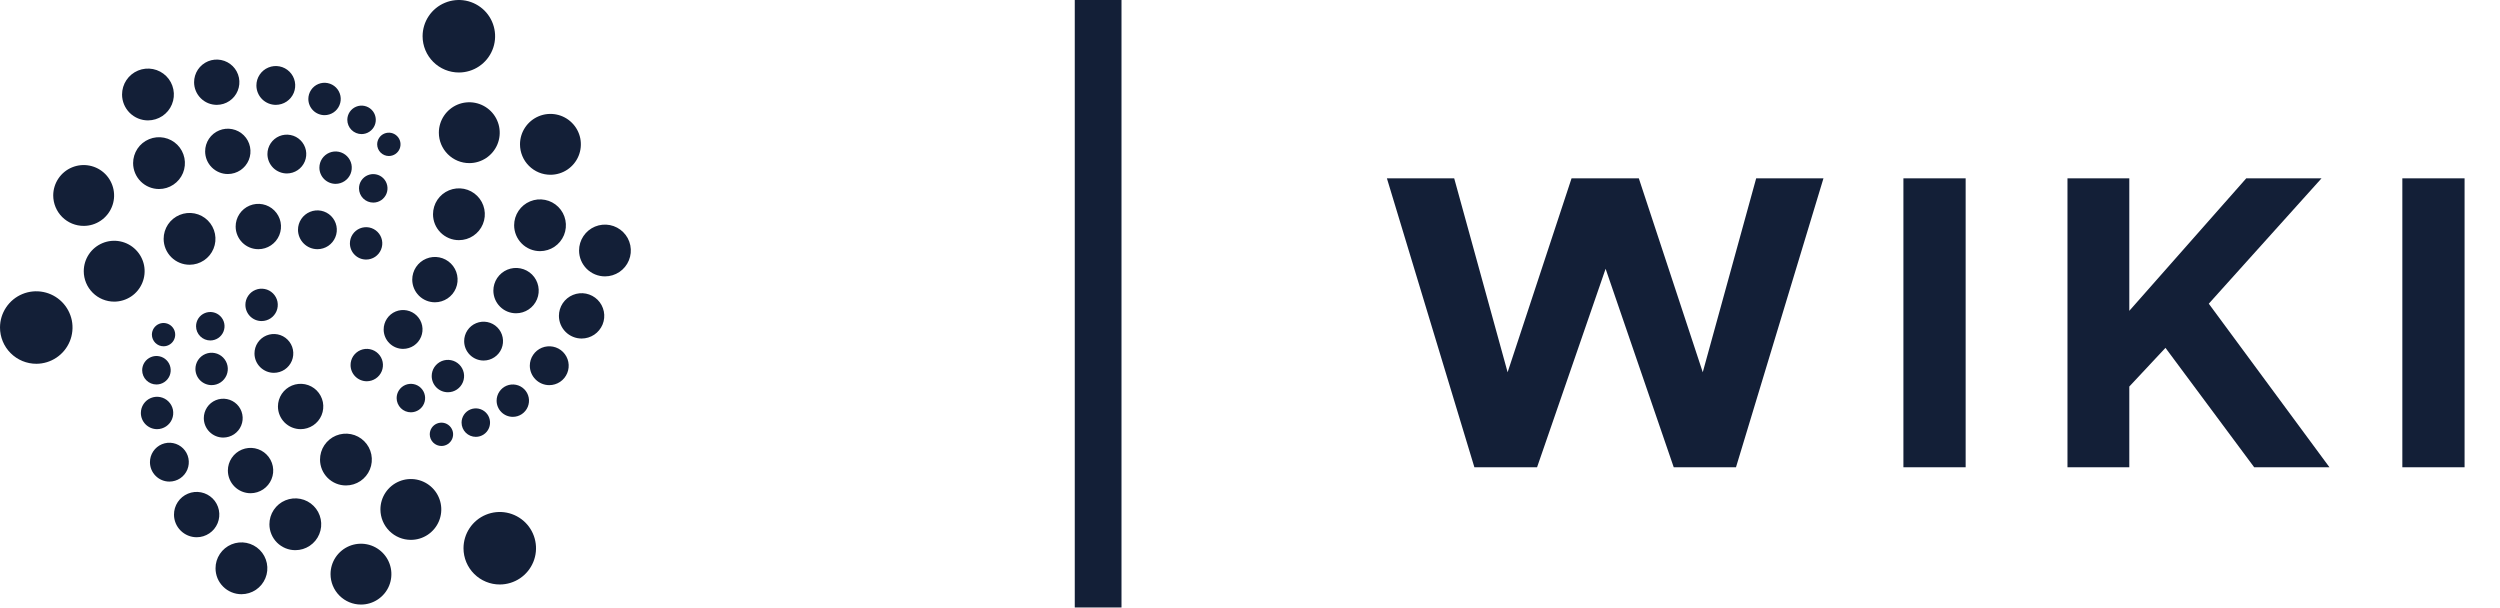
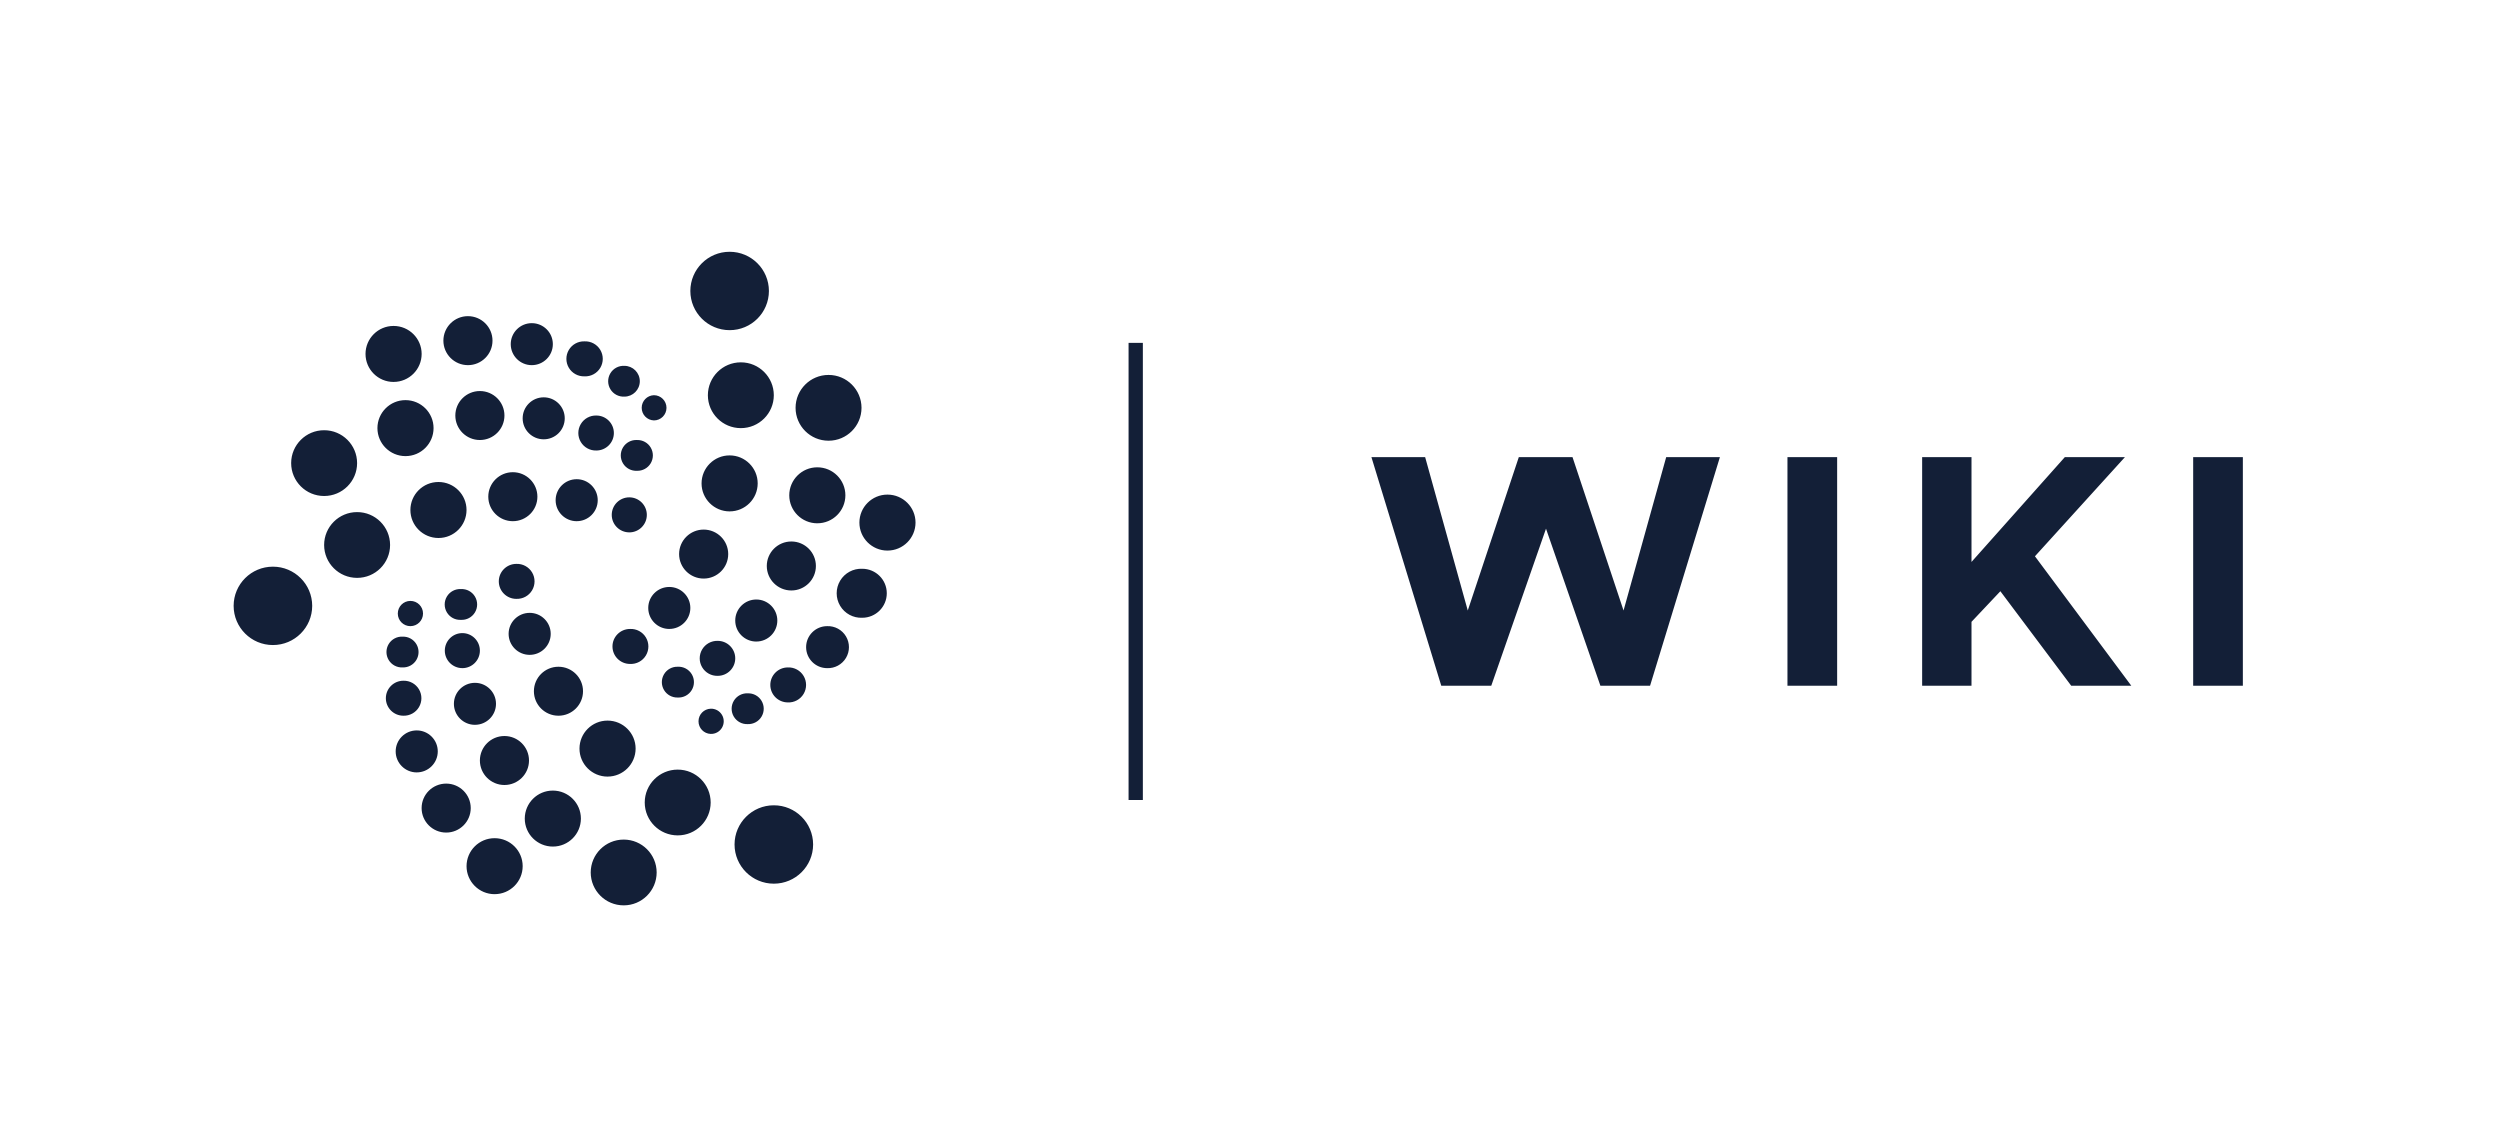
- <svg xmlns="http://www.w3.org/2000/svg" width="107" height="26" viewBox="0 0 107 26" fill="none">
-   <rect x="46" width="2" height="26" fill="#131F37" />
-   <path d="M19.644 3.103C19.951 3.102 20.251 3.01 20.505 2.839C20.76 2.668 20.958 2.425 21.074 2.141C21.191 1.858 21.221 1.546 21.16 1.245C21.1 0.945 20.952 0.669 20.735 0.452C20.517 0.236 20.241 0.089 19.94 0.029C19.639 -0.03 19.327 0.001 19.044 0.119C18.761 0.236 18.518 0.435 18.348 0.69C18.178 0.945 18.087 1.245 18.087 1.551C18.087 1.756 18.128 1.958 18.206 2.146C18.285 2.335 18.399 2.506 18.544 2.65C18.689 2.794 18.86 2.908 19.049 2.986C19.238 3.064 19.44 3.103 19.644 3.103Z" fill="#131F37" />
-   <path d="M21.394 25.016C21.701 25.015 22.001 24.923 22.256 24.752C22.51 24.581 22.708 24.338 22.825 24.055C22.942 23.771 22.972 23.459 22.911 23.159C22.851 22.858 22.703 22.582 22.485 22.365C22.268 22.149 21.991 22.002 21.69 21.942C21.389 21.883 21.077 21.914 20.794 22.032C20.51 22.15 20.268 22.349 20.098 22.605C19.928 22.86 19.838 23.16 19.838 23.466C19.838 23.67 19.879 23.872 19.957 24.061C20.036 24.249 20.15 24.42 20.295 24.564C20.439 24.707 20.611 24.822 20.8 24.899C20.988 24.977 21.19 25.017 21.394 25.016Z" fill="#131F37" />
-   <path d="M20.088 6.981C20.346 6.981 20.597 6.904 20.811 6.761C21.025 6.617 21.192 6.414 21.29 6.176C21.388 5.938 21.413 5.676 21.363 5.423C21.312 5.171 21.188 4.939 21.006 4.757C20.823 4.576 20.591 4.452 20.339 4.402C20.086 4.352 19.824 4.378 19.586 4.476C19.349 4.575 19.145 4.742 19.002 4.956C18.859 5.17 18.783 5.422 18.783 5.679C18.783 6.025 18.921 6.356 19.166 6.6C19.411 6.845 19.742 6.982 20.088 6.981Z" fill="#131F37" />
-   <path d="M23.562 7.48C23.82 7.479 24.071 7.402 24.285 7.259C24.498 7.115 24.665 6.912 24.763 6.674C24.861 6.436 24.886 6.174 24.836 5.921C24.785 5.669 24.661 5.437 24.478 5.256C24.296 5.074 24.064 4.95 23.811 4.9C23.559 4.85 23.297 4.876 23.059 4.975C22.821 5.074 22.618 5.241 22.475 5.455C22.332 5.669 22.256 5.92 22.256 6.178C22.256 6.349 22.29 6.519 22.356 6.677C22.421 6.835 22.518 6.979 22.639 7.099C22.76 7.22 22.904 7.316 23.063 7.382C23.221 7.447 23.391 7.48 23.562 7.48Z" fill="#131F37" />
-   <path d="M19.644 10.278C19.864 10.278 20.078 10.213 20.26 10.09C20.442 9.968 20.584 9.795 20.667 9.592C20.751 9.39 20.772 9.167 20.729 8.952C20.686 8.737 20.58 8.54 20.425 8.385C20.27 8.23 20.072 8.125 19.857 8.082C19.642 8.04 19.419 8.062 19.217 8.146C19.014 8.23 18.841 8.372 18.719 8.554C18.598 8.736 18.533 8.951 18.533 9.17C18.533 9.316 18.561 9.46 18.617 9.595C18.673 9.729 18.755 9.852 18.858 9.955C18.962 10.058 19.084 10.139 19.219 10.195C19.354 10.251 19.498 10.279 19.644 10.278Z" fill="#131F37" />
-   <path d="M23.116 10.749C23.335 10.748 23.549 10.683 23.731 10.561C23.913 10.439 24.054 10.265 24.138 10.063C24.221 9.861 24.242 9.638 24.199 9.423C24.156 9.209 24.051 9.012 23.896 8.857C23.741 8.703 23.543 8.597 23.328 8.555C23.113 8.512 22.891 8.534 22.689 8.618C22.486 8.702 22.313 8.844 22.192 9.026C22.07 9.208 22.005 9.422 22.005 9.641C22.005 9.786 22.034 9.931 22.09 10.065C22.146 10.2 22.228 10.322 22.331 10.425C22.434 10.528 22.557 10.61 22.691 10.665C22.826 10.721 22.971 10.749 23.116 10.749Z" fill="#131F37" />
-   <path d="M25.895 11.829C26.114 11.829 26.328 11.763 26.51 11.641C26.692 11.519 26.833 11.346 26.916 11.143C27 10.941 27.021 10.718 26.978 10.503C26.935 10.288 26.829 10.091 26.674 9.937C26.519 9.782 26.321 9.677 26.107 9.634C25.892 9.592 25.669 9.614 25.466 9.698C25.264 9.782 25.091 9.925 24.97 10.107C24.848 10.289 24.784 10.503 24.784 10.722C24.784 10.868 24.813 11.012 24.869 11.146C24.925 11.281 25.007 11.403 25.11 11.506C25.213 11.608 25.335 11.69 25.47 11.745C25.605 11.801 25.749 11.829 25.895 11.829Z" fill="#131F37" />
-   <path d="M22.088 13.408C22.28 13.408 22.468 13.351 22.627 13.244C22.787 13.137 22.911 12.985 22.984 12.808C23.057 12.631 23.076 12.436 23.038 12.248C23 12.059 22.908 11.887 22.772 11.751C22.636 11.616 22.463 11.524 22.275 11.487C22.087 11.449 21.891 11.469 21.714 11.542C21.537 11.616 21.386 11.741 21.279 11.9C21.173 12.06 21.116 12.247 21.116 12.439C21.117 12.697 21.219 12.943 21.402 13.125C21.584 13.307 21.831 13.409 22.088 13.408Z" fill="#131F37" />
-   <path d="M18.616 12.938C18.807 12.938 18.995 12.88 19.154 12.774C19.314 12.667 19.438 12.515 19.512 12.338C19.585 12.161 19.604 11.966 19.566 11.777C19.529 11.589 19.436 11.417 19.3 11.281C19.164 11.146 18.991 11.053 18.803 11.016C18.615 10.979 18.42 10.998 18.242 11.072C18.065 11.145 17.914 11.27 17.807 11.429C17.701 11.589 17.644 11.777 17.644 11.969C17.645 12.226 17.747 12.472 17.929 12.654C18.111 12.836 18.358 12.938 18.616 12.938Z" fill="#131F37" />
-   <path d="M24.894 14.489C25.086 14.489 25.274 14.431 25.433 14.325C25.592 14.218 25.716 14.066 25.79 13.889C25.863 13.712 25.882 13.517 25.844 13.329C25.806 13.141 25.714 12.968 25.578 12.832C25.442 12.697 25.269 12.605 25.081 12.567C24.893 12.53 24.698 12.55 24.521 12.623C24.343 12.696 24.192 12.821 24.085 12.98C23.979 13.14 23.922 13.327 23.922 13.519C23.922 13.646 23.948 13.773 23.996 13.89C24.045 14.008 24.117 14.115 24.207 14.205C24.297 14.295 24.405 14.367 24.523 14.415C24.64 14.464 24.767 14.489 24.894 14.489Z" fill="#131F37" />
-   <path d="M20.699 15.431C20.864 15.431 21.024 15.382 21.161 15.29C21.298 15.199 21.404 15.069 21.467 14.917C21.529 14.765 21.546 14.598 21.513 14.437C21.481 14.275 21.402 14.127 21.285 14.011C21.169 13.895 21.021 13.816 20.859 13.784C20.698 13.752 20.531 13.769 20.379 13.832C20.227 13.895 20.097 14.001 20.006 14.138C19.915 14.275 19.866 14.435 19.866 14.6C19.866 14.82 19.954 15.032 20.111 15.188C20.267 15.344 20.479 15.431 20.699 15.431Z" fill="#131F37" />
-   <path d="M23.509 16.484C23.674 16.484 23.834 16.435 23.971 16.344C24.108 16.252 24.214 16.122 24.277 15.97C24.34 15.818 24.356 15.651 24.324 15.49C24.292 15.329 24.212 15.181 24.096 15.064C23.98 14.948 23.831 14.869 23.67 14.837C23.509 14.805 23.341 14.822 23.19 14.884C23.038 14.947 22.908 15.054 22.816 15.191C22.725 15.328 22.676 15.488 22.676 15.653C22.677 15.873 22.765 16.085 22.921 16.24C23.077 16.396 23.288 16.484 23.509 16.484Z" fill="#131F37" />
-   <path d="M17.254 14.932C17.419 14.931 17.579 14.882 17.716 14.791C17.852 14.699 17.959 14.569 18.021 14.417C18.084 14.265 18.1 14.098 18.068 13.937C18.036 13.776 17.956 13.628 17.84 13.512C17.724 13.396 17.575 13.317 17.414 13.285C17.253 13.253 17.086 13.269 16.934 13.332C16.782 13.395 16.652 13.502 16.561 13.639C16.47 13.775 16.421 13.936 16.421 14.1C16.421 14.21 16.442 14.318 16.484 14.419C16.526 14.52 16.587 14.612 16.665 14.689C16.742 14.766 16.834 14.827 16.935 14.869C17.037 14.911 17.145 14.932 17.254 14.932Z" fill="#131F37" />
-   <path d="M19.172 16.788C19.309 16.788 19.443 16.747 19.556 16.671C19.67 16.594 19.759 16.486 19.811 16.359C19.863 16.233 19.877 16.093 19.85 15.959C19.823 15.825 19.756 15.701 19.66 15.605C19.562 15.508 19.439 15.442 19.305 15.416C19.17 15.389 19.031 15.403 18.904 15.455C18.778 15.508 18.67 15.597 18.593 15.711C18.517 15.825 18.477 15.958 18.477 16.095C18.477 16.186 18.495 16.277 18.53 16.361C18.565 16.445 18.616 16.521 18.681 16.586C18.745 16.65 18.822 16.701 18.906 16.736C18.99 16.771 19.081 16.788 19.172 16.788Z" fill="#131F37" />
-   <path d="M20.366 18.697C20.486 18.697 20.604 18.661 20.704 18.594C20.804 18.527 20.882 18.432 20.928 18.32C20.974 18.209 20.986 18.087 20.962 17.968C20.939 17.85 20.881 17.742 20.795 17.657C20.71 17.572 20.601 17.514 20.483 17.49C20.365 17.467 20.242 17.479 20.131 17.525C20.02 17.571 19.925 17.649 19.858 17.749C19.791 17.85 19.755 17.967 19.755 18.088C19.755 18.168 19.771 18.247 19.802 18.321C19.832 18.395 19.877 18.462 19.934 18.519C19.991 18.576 20.058 18.62 20.132 18.651C20.206 18.681 20.285 18.697 20.366 18.697Z" fill="#131F37" />
-   <path d="M18.894 19.088C18.992 19.088 19.089 19.059 19.171 19.004C19.253 18.949 19.317 18.871 19.355 18.78C19.393 18.689 19.403 18.588 19.384 18.492C19.364 18.395 19.317 18.306 19.247 18.236C19.177 18.166 19.088 18.118 18.991 18.099C18.894 18.08 18.794 18.09 18.702 18.128C18.611 18.165 18.533 18.229 18.478 18.311C18.423 18.394 18.394 18.49 18.394 18.589C18.394 18.721 18.447 18.848 18.541 18.942C18.634 19.035 18.761 19.088 18.894 19.088Z" fill="#131F37" />
-   <path d="M17.587 17.647C17.708 17.646 17.826 17.61 17.926 17.543C18.026 17.476 18.103 17.381 18.149 17.27C18.195 17.158 18.207 17.036 18.183 16.918C18.16 16.8 18.101 16.691 18.016 16.606C17.931 16.521 17.822 16.463 17.704 16.44C17.586 16.417 17.463 16.429 17.352 16.475C17.241 16.521 17.146 16.599 17.079 16.699C17.012 16.799 16.976 16.917 16.976 17.038C16.976 17.118 16.992 17.197 17.023 17.271C17.054 17.345 17.099 17.412 17.155 17.469C17.212 17.526 17.28 17.57 17.354 17.601C17.428 17.631 17.507 17.647 17.587 17.647Z" fill="#131F37" />
-   <path d="M15.699 16.318C15.836 16.317 15.97 16.276 16.083 16.2C16.197 16.124 16.286 16.015 16.338 15.889C16.39 15.762 16.404 15.623 16.377 15.489C16.35 15.354 16.284 15.231 16.186 15.134C16.089 15.037 15.966 14.972 15.832 14.945C15.697 14.918 15.558 14.932 15.431 14.985C15.305 15.037 15.197 15.126 15.12 15.24C15.044 15.354 15.004 15.488 15.004 15.625C15.004 15.716 15.022 15.806 15.057 15.89C15.092 15.974 15.143 16.051 15.208 16.115C15.272 16.179 15.349 16.23 15.433 16.265C15.517 16.3 15.608 16.318 15.699 16.318Z" fill="#131F37" />
-   <path d="M15.671 11.109C15.808 11.109 15.942 11.068 16.056 10.992C16.169 10.915 16.258 10.807 16.31 10.68C16.362 10.553 16.376 10.414 16.349 10.28C16.322 10.146 16.256 10.022 16.159 9.926C16.062 9.829 15.938 9.763 15.804 9.736C15.669 9.71 15.53 9.724 15.403 9.776C15.277 9.829 15.169 9.918 15.093 10.031C15.017 10.145 14.976 10.279 14.976 10.416C14.976 10.507 14.994 10.598 15.029 10.682C15.064 10.766 15.115 10.842 15.18 10.906C15.244 10.971 15.321 11.022 15.405 11.057C15.489 11.091 15.58 11.109 15.671 11.109Z" fill="#131F37" />
-   <path d="M15.976 8.671C16.097 8.671 16.215 8.635 16.315 8.568C16.415 8.501 16.493 8.405 16.539 8.294C16.585 8.182 16.597 8.06 16.573 7.941C16.55 7.823 16.491 7.714 16.406 7.629C16.32 7.544 16.212 7.486 16.093 7.463C15.975 7.439 15.852 7.452 15.741 7.498C15.629 7.544 15.534 7.623 15.467 7.723C15.4 7.823 15.365 7.941 15.365 8.062C15.365 8.224 15.43 8.379 15.544 8.493C15.659 8.607 15.814 8.671 15.976 8.671Z" fill="#131F37" />
-   <path d="M16.643 6.677C16.742 6.677 16.838 6.648 16.921 6.593C17.003 6.538 17.067 6.46 17.105 6.369C17.142 6.278 17.152 6.177 17.133 6.08C17.114 5.983 17.066 5.894 16.996 5.825C16.926 5.755 16.837 5.707 16.741 5.688C16.644 5.669 16.543 5.679 16.452 5.716C16.36 5.754 16.282 5.818 16.228 5.9C16.173 5.982 16.143 6.079 16.143 6.178C16.144 6.31 16.197 6.437 16.29 6.53C16.384 6.624 16.511 6.677 16.643 6.677Z" fill="#131F37" />
-   <path d="M15.476 5.739C15.596 5.738 15.714 5.703 15.814 5.635C15.914 5.568 15.992 5.473 16.038 5.362C16.084 5.251 16.096 5.128 16.072 5.01C16.049 4.892 15.991 4.783 15.905 4.698C15.82 4.613 15.711 4.555 15.593 4.532C15.475 4.508 15.353 4.52 15.241 4.567C15.13 4.613 15.035 4.691 14.968 4.791C14.901 4.891 14.865 5.009 14.865 5.129C14.865 5.209 14.881 5.289 14.912 5.363C14.942 5.437 14.987 5.504 15.044 5.56C15.101 5.617 15.168 5.662 15.242 5.692C15.316 5.723 15.396 5.739 15.476 5.739Z" fill="#131F37" />
-   <path d="M21.95 17.841C22.087 17.841 22.221 17.8 22.334 17.724C22.448 17.647 22.537 17.539 22.589 17.412C22.641 17.286 22.655 17.146 22.628 17.012C22.601 16.878 22.535 16.754 22.438 16.658C22.34 16.561 22.217 16.495 22.083 16.469C21.948 16.442 21.809 16.456 21.682 16.508C21.556 16.561 21.448 16.65 21.372 16.764C21.296 16.877 21.255 17.011 21.255 17.148C21.255 17.239 21.273 17.33 21.308 17.414C21.343 17.498 21.394 17.574 21.459 17.639C21.523 17.703 21.6 17.754 21.684 17.789C21.768 17.823 21.859 17.841 21.95 17.841Z" fill="#131F37" />
-   <path d="M13.893 4.929C14.03 4.928 14.164 4.887 14.277 4.811C14.391 4.734 14.479 4.626 14.531 4.499C14.584 4.372 14.597 4.233 14.57 4.099C14.543 3.965 14.476 3.841 14.38 3.745C14.282 3.648 14.159 3.583 14.024 3.556C13.89 3.529 13.751 3.543 13.624 3.596C13.498 3.648 13.39 3.737 13.314 3.851C13.238 3.965 13.197 4.099 13.197 4.236C13.197 4.327 13.215 4.417 13.25 4.501C13.285 4.586 13.337 4.662 13.401 4.726C13.466 4.791 13.543 4.842 13.627 4.876C13.711 4.911 13.802 4.929 13.893 4.929Z" fill="#131F37" />
-   <path d="M14.365 7.869C14.502 7.868 14.636 7.827 14.749 7.751C14.863 7.675 14.952 7.566 15.004 7.44C15.056 7.313 15.069 7.174 15.043 7.039C15.016 6.905 14.949 6.782 14.852 6.685C14.755 6.588 14.632 6.523 14.498 6.496C14.363 6.469 14.224 6.483 14.097 6.536C13.971 6.588 13.863 6.677 13.786 6.791C13.71 6.905 13.67 7.039 13.67 7.176C13.67 7.267 13.688 7.357 13.723 7.441C13.758 7.525 13.809 7.602 13.874 7.666C13.938 7.73 14.015 7.781 14.099 7.816C14.183 7.851 14.274 7.869 14.365 7.869Z" fill="#131F37" />
-   <path d="M13.587 10.665C13.751 10.665 13.912 10.616 14.048 10.525C14.184 10.433 14.291 10.303 14.353 10.152C14.416 10 14.432 9.833 14.4 9.672C14.367 9.511 14.288 9.363 14.172 9.247C14.056 9.131 13.908 9.052 13.746 9.02C13.585 8.988 13.418 9.005 13.267 9.068C13.115 9.131 12.985 9.237 12.894 9.374C12.803 9.51 12.754 9.671 12.754 9.835C12.755 10.055 12.843 10.267 12.999 10.422C13.155 10.578 13.366 10.665 13.587 10.665Z" fill="#131F37" />
-   <path d="M11.058 10.665C11.25 10.665 11.438 10.608 11.597 10.501C11.757 10.394 11.881 10.242 11.954 10.065C12.027 9.887 12.046 9.692 12.008 9.504C11.97 9.316 11.877 9.143 11.741 9.008C11.605 8.872 11.432 8.78 11.243 8.743C11.055 8.707 10.86 8.726 10.683 8.8C10.505 8.874 10.354 8.999 10.248 9.159C10.142 9.318 10.085 9.506 10.086 9.698C10.087 9.955 10.19 10.201 10.372 10.383C10.554 10.564 10.801 10.666 11.058 10.665Z" fill="#131F37" />
-   <path d="M8.115 11.331C8.335 11.331 8.549 11.265 8.731 11.143C8.913 11.021 9.055 10.848 9.138 10.645C9.222 10.443 9.243 10.22 9.2 10.005C9.157 9.79 9.051 9.593 8.896 9.438C8.741 9.283 8.543 9.178 8.328 9.135C8.113 9.093 7.89 9.115 7.688 9.199C7.485 9.283 7.312 9.425 7.19 9.607C7.069 9.789 7.004 10.004 7.004 10.223C7.004 10.517 7.122 10.799 7.33 11.007C7.538 11.215 7.821 11.332 8.115 11.331Z" fill="#131F37" />
-   <path d="M4.89 12.91C5.147 12.909 5.399 12.832 5.613 12.689C5.827 12.546 5.993 12.342 6.091 12.104C6.19 11.866 6.215 11.604 6.165 11.352C6.114 11.1 5.99 10.868 5.807 10.686C5.625 10.504 5.393 10.38 5.14 10.33C4.888 10.28 4.626 10.306 4.388 10.405C4.15 10.504 3.947 10.67 3.804 10.884C3.661 11.099 3.585 11.35 3.585 11.608C3.585 11.953 3.723 12.285 3.968 12.529C4.212 12.773 4.544 12.91 4.89 12.91Z" fill="#131F37" />
-   <path d="M1.556 15.57C1.863 15.569 2.163 15.477 2.417 15.306C2.672 15.135 2.87 14.893 2.987 14.609C3.104 14.326 3.134 14.014 3.074 13.713C3.013 13.413 2.865 13.137 2.648 12.92C2.431 12.704 2.155 12.556 1.854 12.497C1.553 12.437 1.241 12.468 0.958 12.585C0.674 12.703 0.432 12.901 0.262 13.156C0.091 13.411 0 13.711 0 14.018C0 14.222 0.041 14.424 0.119 14.612C0.197 14.801 0.312 14.972 0.457 15.116C0.601 15.26 0.773 15.374 0.961 15.452C1.15 15.53 1.352 15.57 1.556 15.57Z" fill="#131F37" />
-   <path d="M3.585 9.668C3.842 9.668 4.094 9.591 4.307 9.447C4.521 9.304 4.687 9.1 4.785 8.862C4.884 8.624 4.909 8.362 4.858 8.11C4.807 7.858 4.683 7.626 4.501 7.444C4.319 7.262 4.086 7.139 3.834 7.089C3.581 7.039 3.32 7.065 3.082 7.164C2.844 7.262 2.641 7.429 2.498 7.643C2.355 7.857 2.278 8.109 2.278 8.366C2.279 8.538 2.312 8.707 2.378 8.865C2.444 9.023 2.54 9.167 2.661 9.288C2.783 9.409 2.927 9.505 3.085 9.57C3.244 9.635 3.413 9.669 3.585 9.668Z" fill="#131F37" />
-   <path d="M6.807 8.09C7.026 8.09 7.24 8.025 7.422 7.903C7.605 7.781 7.747 7.608 7.831 7.405C7.914 7.202 7.936 6.979 7.893 6.764C7.85 6.55 7.745 6.352 7.59 6.197C7.434 6.042 7.237 5.937 7.022 5.894C6.807 5.851 6.584 5.873 6.381 5.957C6.178 6.041 6.005 6.183 5.883 6.365C5.762 6.548 5.697 6.762 5.697 6.981C5.697 7.275 5.814 7.557 6.022 7.765C6.23 7.973 6.512 8.09 6.807 8.09Z" fill="#131F37" />
-   <path d="M6.335 5.153C6.554 5.152 6.768 5.087 6.951 4.965C7.133 4.843 7.275 4.67 7.358 4.467C7.442 4.264 7.464 4.041 7.42 3.826C7.377 3.611 7.272 3.414 7.116 3.259C6.961 3.104 6.763 2.999 6.548 2.956C6.333 2.914 6.11 2.936 5.908 3.02C5.705 3.104 5.532 3.247 5.41 3.429C5.289 3.611 5.224 3.826 5.224 4.045C5.224 4.339 5.342 4.621 5.55 4.829C5.758 5.036 6.041 5.153 6.335 5.153Z" fill="#131F37" />
-   <path d="M9.28 4.488C9.472 4.487 9.659 4.43 9.818 4.323C9.977 4.216 10.101 4.064 10.173 3.887C10.246 3.71 10.265 3.515 10.227 3.327C10.189 3.14 10.097 2.967 9.961 2.832C9.825 2.697 9.652 2.605 9.464 2.568C9.276 2.531 9.082 2.55 8.905 2.623C8.728 2.697 8.577 2.821 8.47 2.98C8.364 3.14 8.307 3.327 8.307 3.519C8.307 3.646 8.332 3.772 8.381 3.89C8.43 4.008 8.502 4.115 8.593 4.205C8.683 4.295 8.79 4.366 8.908 4.415C9.026 4.463 9.153 4.488 9.28 4.488Z" fill="#131F37" />
-   <path d="M11.806 4.488C11.97 4.487 12.131 4.438 12.267 4.347C12.404 4.255 12.51 4.126 12.573 3.974C12.635 3.822 12.651 3.655 12.619 3.494C12.587 3.333 12.508 3.185 12.391 3.069C12.275 2.953 12.127 2.874 11.966 2.842C11.805 2.81 11.638 2.827 11.486 2.89C11.334 2.953 11.205 3.059 11.114 3.196C11.022 3.332 10.974 3.493 10.974 3.657C10.974 3.878 11.062 4.089 11.218 4.245C11.374 4.4 11.586 4.488 11.806 4.488Z" fill="#131F37" />
-   <path d="M12.281 7.424C12.445 7.423 12.605 7.374 12.741 7.282C12.877 7.191 12.983 7.061 13.046 6.909C13.108 6.757 13.124 6.59 13.092 6.429C13.059 6.268 12.98 6.121 12.863 6.005C12.747 5.889 12.599 5.81 12.438 5.779C12.277 5.747 12.11 5.763 11.958 5.826C11.807 5.889 11.677 5.996 11.586 6.132C11.495 6.269 11.446 6.429 11.446 6.593C11.446 6.703 11.468 6.811 11.51 6.912C11.552 7.013 11.614 7.104 11.691 7.182C11.769 7.259 11.861 7.32 11.962 7.361C12.063 7.403 12.171 7.424 12.281 7.424Z" fill="#131F37" />
-   <path d="M9.753 7.448C9.945 7.448 10.132 7.39 10.291 7.284C10.451 7.177 10.575 7.025 10.648 6.847C10.721 6.67 10.739 6.475 10.701 6.287C10.664 6.099 10.571 5.926 10.435 5.791C10.299 5.656 10.126 5.564 9.938 5.527C9.75 5.489 9.555 5.509 9.378 5.583C9.2 5.656 9.049 5.781 8.943 5.94C8.836 6.1 8.78 6.287 8.78 6.479C8.78 6.607 8.805 6.733 8.854 6.851C8.903 6.968 8.975 7.075 9.065 7.165C9.156 7.255 9.263 7.327 9.381 7.375C9.499 7.424 9.625 7.449 9.753 7.448Z" fill="#131F37" />
-   <path d="M7.002 14.821C7.1 14.821 7.197 14.791 7.278 14.736C7.36 14.681 7.424 14.603 7.461 14.512C7.499 14.421 7.508 14.321 7.489 14.224C7.47 14.128 7.422 14.039 7.352 13.97C7.282 13.9 7.193 13.853 7.097 13.834C7 13.814 6.9 13.824 6.809 13.862C6.718 13.9 6.64 13.964 6.585 14.046C6.531 14.128 6.501 14.224 6.501 14.323C6.501 14.388 6.514 14.453 6.54 14.514C6.565 14.574 6.602 14.629 6.648 14.675C6.695 14.722 6.75 14.758 6.811 14.784C6.871 14.809 6.936 14.821 7.002 14.821Z" fill="#131F37" />
-   <path d="M9.003 14.572C9.123 14.571 9.241 14.535 9.341 14.468C9.441 14.401 9.518 14.305 9.564 14.194C9.61 14.083 9.622 13.96 9.598 13.842C9.574 13.724 9.516 13.616 9.43 13.531C9.345 13.446 9.236 13.388 9.118 13.365C9 13.342 8.878 13.354 8.767 13.4C8.655 13.446 8.56 13.524 8.493 13.624C8.427 13.725 8.391 13.842 8.391 13.963C8.391 14.125 8.456 14.28 8.571 14.394C8.686 14.508 8.841 14.572 9.003 14.572Z" fill="#131F37" />
-   <path d="M11.197 13.741C11.334 13.741 11.468 13.7 11.582 13.624C11.696 13.548 11.784 13.439 11.837 13.313C11.889 13.186 11.902 13.047 11.876 12.912C11.849 12.778 11.782 12.655 11.685 12.558C11.588 12.461 11.465 12.395 11.33 12.369C11.196 12.342 11.056 12.356 10.93 12.409C10.803 12.461 10.695 12.55 10.619 12.664C10.543 12.778 10.502 12.912 10.503 13.049C10.503 13.14 10.521 13.23 10.556 13.314C10.591 13.398 10.642 13.475 10.706 13.539C10.771 13.603 10.847 13.654 10.931 13.689C11.016 13.724 11.106 13.741 11.197 13.741Z" fill="#131F37" />
-   <path d="M11.725 15.957C11.889 15.956 12.05 15.907 12.186 15.816C12.322 15.724 12.428 15.594 12.491 15.442C12.553 15.29 12.569 15.123 12.537 14.963C12.505 14.802 12.425 14.654 12.309 14.538C12.193 14.422 12.045 14.343 11.884 14.311C11.723 14.28 11.556 14.296 11.404 14.359C11.252 14.422 11.123 14.528 11.031 14.665C10.94 14.802 10.892 14.962 10.892 15.126C10.892 15.236 10.913 15.344 10.955 15.445C10.997 15.546 11.059 15.637 11.136 15.714C11.214 15.791 11.306 15.852 11.407 15.894C11.508 15.936 11.616 15.957 11.725 15.957Z" fill="#131F37" />
-   <path d="M9.058 16.483C9.195 16.483 9.329 16.442 9.443 16.366C9.557 16.29 9.645 16.181 9.698 16.055C9.75 15.928 9.764 15.789 9.737 15.655C9.71 15.52 9.644 15.397 9.547 15.3C9.45 15.203 9.326 15.137 9.192 15.111C9.058 15.084 8.918 15.098 8.792 15.15C8.665 15.203 8.557 15.292 8.481 15.405C8.405 15.519 8.364 15.653 8.364 15.79C8.364 15.974 8.437 16.151 8.567 16.28C8.698 16.41 8.874 16.483 9.058 16.483Z" fill="#131F37" />
-   <path d="M6.696 16.456C6.816 16.456 6.934 16.421 7.035 16.353C7.135 16.286 7.213 16.191 7.26 16.08C7.306 15.968 7.318 15.845 7.294 15.727C7.271 15.609 7.213 15.5 7.127 15.415C7.042 15.329 6.933 15.271 6.815 15.248C6.696 15.224 6.574 15.236 6.462 15.283C6.351 15.329 6.255 15.407 6.188 15.507C6.121 15.607 6.085 15.726 6.085 15.846C6.086 16.008 6.15 16.163 6.264 16.277C6.379 16.392 6.534 16.456 6.696 16.456Z" fill="#131F37" />
-   <path d="M6.724 18.368C6.861 18.367 6.995 18.326 7.108 18.25C7.222 18.174 7.311 18.065 7.363 17.939C7.415 17.812 7.428 17.673 7.402 17.538C7.375 17.404 7.308 17.281 7.211 17.184C7.114 17.087 6.991 17.022 6.856 16.995C6.722 16.968 6.583 16.982 6.456 17.035C6.33 17.087 6.221 17.176 6.145 17.29C6.069 17.404 6.029 17.538 6.029 17.675C6.029 17.766 6.047 17.856 6.082 17.94C6.117 18.024 6.168 18.101 6.233 18.165C6.297 18.229 6.374 18.28 6.458 18.315C6.542 18.35 6.633 18.368 6.724 18.368Z" fill="#131F37" />
-   <path d="M9.556 18.728C9.72 18.727 9.881 18.678 10.018 18.587C10.154 18.495 10.261 18.366 10.323 18.214C10.386 18.062 10.403 17.895 10.37 17.733C10.338 17.572 10.259 17.424 10.143 17.308C10.026 17.192 9.878 17.113 9.717 17.081C9.555 17.049 9.388 17.065 9.236 17.128C9.084 17.191 8.954 17.297 8.863 17.434C8.772 17.571 8.723 17.732 8.723 17.896C8.723 18.117 8.811 18.328 8.967 18.484C9.123 18.64 9.335 18.728 9.556 18.728Z" fill="#131F37" />
-   <path d="M12.865 18.368C13.057 18.368 13.245 18.311 13.405 18.205C13.564 18.099 13.689 17.947 13.763 17.77C13.836 17.593 13.856 17.398 13.819 17.209C13.781 17.021 13.689 16.848 13.554 16.712C13.418 16.576 13.245 16.484 13.057 16.446C12.868 16.409 12.673 16.428 12.496 16.501C12.318 16.575 12.167 16.699 12.06 16.858C11.953 17.018 11.896 17.206 11.896 17.398C11.896 17.654 11.999 17.901 12.18 18.083C12.362 18.264 12.608 18.367 12.865 18.368Z" fill="#131F37" />
-   <path d="M14.809 20.777C15.029 20.777 15.243 20.711 15.425 20.589C15.607 20.467 15.748 20.293 15.832 20.09C15.915 19.888 15.936 19.665 15.893 19.45C15.85 19.235 15.744 19.038 15.588 18.883C15.433 18.729 15.235 18.623 15.02 18.581C14.805 18.539 14.582 18.561 14.38 18.645C14.178 18.729 14.005 18.872 13.883 19.054C13.761 19.236 13.697 19.451 13.697 19.67C13.697 19.816 13.726 19.96 13.782 20.095C13.838 20.229 13.92 20.351 14.023 20.454C14.127 20.557 14.249 20.639 14.384 20.694C14.519 20.75 14.664 20.778 14.809 20.777Z" fill="#131F37" />
-   <path d="M10.726 21.11C10.918 21.109 11.105 21.052 11.264 20.945C11.423 20.838 11.547 20.687 11.62 20.509C11.694 20.332 11.713 20.137 11.675 19.95C11.637 19.762 11.545 19.589 11.409 19.454C11.274 19.318 11.101 19.226 10.913 19.188C10.725 19.151 10.53 19.17 10.353 19.243C10.176 19.316 10.024 19.44 9.918 19.599C9.811 19.758 9.753 19.945 9.753 20.137C9.753 20.265 9.778 20.391 9.826 20.509C9.875 20.628 9.947 20.735 10.037 20.825C10.128 20.916 10.235 20.987 10.353 21.036C10.472 21.085 10.598 21.11 10.726 21.11Z" fill="#131F37" />
-   <path d="M8.419 22.994C8.611 22.994 8.798 22.936 8.958 22.829C9.117 22.723 9.241 22.571 9.314 22.393C9.387 22.216 9.406 22.021 9.368 21.832C9.33 21.644 9.238 21.472 9.102 21.336C8.965 21.201 8.792 21.109 8.604 21.072C8.416 21.035 8.22 21.055 8.043 21.129C7.866 21.203 7.715 21.327 7.609 21.487C7.502 21.647 7.446 21.835 7.447 22.027C7.447 22.284 7.55 22.53 7.733 22.711C7.915 22.892 8.162 22.994 8.419 22.994Z" fill="#131F37" />
-   <path d="M10.336 25.432C10.556 25.431 10.77 25.366 10.952 25.244C11.134 25.121 11.276 24.948 11.359 24.745C11.443 24.543 11.464 24.32 11.421 24.105C11.378 23.89 11.272 23.693 11.117 23.538C10.961 23.383 10.764 23.278 10.548 23.235C10.333 23.193 10.11 23.215 9.908 23.299C9.705 23.384 9.532 23.526 9.411 23.708C9.289 23.89 9.224 24.105 9.225 24.324C9.225 24.47 9.254 24.614 9.309 24.749C9.365 24.883 9.447 25.005 9.551 25.108C9.654 25.211 9.776 25.293 9.911 25.348C10.046 25.404 10.191 25.432 10.336 25.432Z" fill="#131F37" />
-   <path d="M15.449 25.875C15.706 25.876 15.958 25.799 16.172 25.656C16.387 25.513 16.554 25.31 16.653 25.072C16.751 24.834 16.777 24.572 16.727 24.32C16.677 24.067 16.553 23.835 16.371 23.653C16.189 23.471 15.957 23.346 15.704 23.296C15.451 23.246 15.189 23.272 14.951 23.37C14.713 23.469 14.51 23.636 14.366 23.85C14.223 24.064 14.147 24.316 14.147 24.573C14.147 24.918 14.285 25.249 14.529 25.493C14.773 25.737 15.103 25.875 15.449 25.875Z" fill="#131F37" />
-   <path d="M12.643 23.547C12.862 23.547 13.076 23.481 13.258 23.359C13.44 23.237 13.582 23.064 13.665 22.861C13.749 22.658 13.77 22.435 13.727 22.221C13.684 22.006 13.578 21.808 13.423 21.654C13.268 21.499 13.07 21.393 12.855 21.351C12.64 21.309 12.417 21.331 12.214 21.415C12.012 21.499 11.839 21.641 11.717 21.824C11.595 22.006 11.531 22.22 11.531 22.44C11.531 22.585 11.56 22.73 11.616 22.864C11.672 22.999 11.754 23.121 11.857 23.224C11.96 23.326 12.083 23.408 12.218 23.464C12.352 23.519 12.497 23.548 12.643 23.547Z" fill="#131F37" />
-   <path d="M17.587 23.106C17.845 23.106 18.096 23.029 18.31 22.886C18.524 22.742 18.691 22.539 18.789 22.301C18.887 22.063 18.913 21.801 18.862 21.549C18.811 21.296 18.687 21.064 18.505 20.883C18.323 20.701 18.09 20.577 17.838 20.527C17.585 20.477 17.323 20.503 17.086 20.602C16.848 20.7 16.644 20.867 16.501 21.081C16.358 21.295 16.282 21.547 16.282 21.804C16.283 22.15 16.42 22.481 16.665 22.726C16.91 22.97 17.242 23.107 17.587 23.106Z" fill="#131F37" />
-   <path d="M7.252 20.612C7.417 20.611 7.577 20.562 7.714 20.471C7.85 20.379 7.956 20.249 8.019 20.097C8.081 19.945 8.097 19.778 8.065 19.617C8.033 19.456 7.953 19.308 7.837 19.192C7.72 19.076 7.572 18.997 7.411 18.965C7.249 18.933 7.082 18.95 6.931 19.012C6.779 19.076 6.649 19.182 6.558 19.319C6.466 19.456 6.418 19.616 6.418 19.78C6.418 19.89 6.439 19.998 6.481 20.099C6.523 20.2 6.585 20.292 6.663 20.369C6.74 20.446 6.832 20.508 6.933 20.549C7.034 20.591 7.143 20.612 7.252 20.612Z" fill="#131F37" />
-   <path d="M63.104 20H65.786L68.72 11.504L71.636 20H74.3L78.044 7.634H75.164L72.878 15.932L70.142 7.634H67.262L64.526 15.932L62.24 7.634H59.36L63.104 20ZM81.466 20H84.13V7.634H81.466V20ZM88.488 20H91.134V16.544L92.682 14.888L96.48 20H99.702L94.536 12.998L99.36 7.634H96.138L91.134 13.304V7.634H88.488V20ZM102.82 20H105.484V7.634H102.82V20Z" fill="#131F37" />
+ <svg xmlns="http://www.w3.org/2000/svg" viewBox="0 0 175 80" fill="#131F37">
+   <path d="M51.074 23.111a2.746 2.746 0 0 0 2.75-2.743 2.747 2.747 0 0 0-2.75-2.743 2.747 2.747 0 0 0-2.75 2.743 2.747 2.747 0 0 0 2.75 2.743Zm3.094 38.746a2.747 2.747 0 0 0 2.75-2.743 2.747 2.747 0 0 0-2.75-2.743 2.747 2.747 0 0 0-2.75 2.743 2.747 2.747 0 0 0 2.75 2.743Zm-2.309-31.888a2.305 2.305 0 0 0 2.308-2.302 2.305 2.305 0 0 0-2.308-2.303 2.305 2.305 0 0 0-2.308 2.303 2.305 2.305 0 0 0 2.308 2.302Zm6.139.881a2.305 2.305 0 0 0 2.308-2.302 2.305 2.305 0 0 0-2.308-2.302 2.305 2.305 0 0 0-2.308 2.302 2.305 2.305 0 0 0 2.308 2.302Zm-6.924 4.947a1.962 1.962 0 0 0 1.964-1.959c0-1.082-.88-1.96-1.964-1.96a1.962 1.962 0 0 0-1.965 1.96c0 1.082.88 1.96 1.965 1.96Zm6.138.833a1.962 1.962 0 0 0 1.965-1.959c0-1.082-.88-1.959-1.965-1.959a1.962 1.962 0 0 0-1.964 1.96c0 1.082.88 1.959 1.964 1.959Zm4.911 1.91a1.962 1.962 0 0 0 1.964-1.959c0-1.082-.88-1.959-1.964-1.959a1.962 1.962 0 0 0-1.965 1.96c0 1.081.88 1.959 1.965 1.959Zm-6.728 2.793c.949 0 1.718-.768 1.718-1.715 0-.947-.77-1.714-1.718-1.714-.95 0-1.72.767-1.72 1.714s.77 1.715 1.72 1.715Zm-6.139-.833c.95 0 1.719-.768 1.719-1.715 0-.947-.77-1.714-1.72-1.714-.948 0-1.718.767-1.718 1.714s.77 1.715 1.719 1.715Zm11.099 2.743c.95 0 1.72-.768 1.72-1.715 0-.947-.77-1.714-1.72-1.714a1.716 1.716 0 1 0 0 3.429Zm-7.415 1.665c.814 0 1.473-.658 1.473-1.47a1.472 1.472 0 0 0-2.946.001c0 .811.66 1.47 1.473 1.47Zm4.961 1.862a1.471 1.471 0 1 0 0-2.94c-.814 0-1.473.659-1.473 1.47 0 .812.66 1.47 1.473 1.47ZM46.85 44.026c.814 0 1.474-.658 1.474-1.47 0-.81-.66-1.469-1.474-1.469-.813 0-1.473.658-1.473 1.47 0 .811.66 1.47 1.473 1.47Zm3.39 3.283c.677 0 1.227-.548 1.227-1.225 0-.676-.55-1.224-1.227-1.224a1.225 1.225 0 1 0-.001 2.449Zm2.11 3.379a1.078 1.078 0 1 0 0-2.155 1.079 1.079 0 1 0 0 2.155Zm-2.603.686a.883.883 0 1 0 .003-1.765.883.883 0 0 0-.003 1.765Zm-2.307-2.547a1.079 1.079 0 1 0 0-2.155 1.078 1.078 0 1 0 0 2.155Zm-3.34-2.351a1.226 1.226 0 1 0 .001-2.449c-.678 0-1.228.548-1.228 1.224 0 .677.55 1.225 1.228 1.225Zm-.05-9.209c.678 0 1.228-.549 1.228-1.225a1.227 1.227 0 0 0-2.456 0c0 .676.55 1.224 1.228 1.224Zm.54-4.311a1.078 1.078 0 1 0 0-2.155 1.079 1.079 0 1 0 0 2.155Zm1.18-3.526a.883.883 0 1 0 .003-1.766.883.883 0 0 0-.002 1.765Zm-2.063-1.666a1.08 1.08 0 0 0 1.08-1.077 1.08 1.08 0 0 0-1.08-1.078 1.079 1.079 0 1 0 0 2.155ZM55.15 49.17a1.226 1.226 0 1 0 0-2.45c-.678 0-1.228.549-1.228 1.225s.55 1.224 1.228 1.224ZM40.907 26.344a1.226 1.226 0 1 0 0-2.449 1.225 1.225 0 1 0 0 2.449Zm.836 5.192c.678 0 1.228-.548 1.228-1.224 0-.677-.55-1.225-1.228-1.225a1.225 1.225 0 1 0 0 2.449Zm-1.375 4.947c.813 0 1.473-.658 1.473-1.47 0-.81-.66-1.469-1.473-1.469-.814 0-1.474.658-1.474 1.47 0 .811.66 1.47 1.474 1.47Zm-4.47 0c.95 0 1.72-.768 1.72-1.714 0-.947-.77-1.715-1.72-1.715-.949 0-1.718.768-1.718 1.715 0 .946.77 1.714 1.718 1.714Zm-5.205 1.177a1.962 1.962 0 0 0 1.964-1.96c0-1.082-.88-1.96-1.964-1.96a1.962 1.962 0 0 0-1.965 1.96c0 1.082.88 1.96 1.965 1.96Zm-5.695 2.791a2.305 2.305 0 0 0 2.308-2.302 2.305 2.305 0 0 0-2.308-2.302 2.305 2.305 0 0 0-2.309 2.302 2.305 2.305 0 0 0 2.309 2.302Zm-5.894 4.702a2.747 2.747 0 0 0 2.75-2.743 2.747 2.747 0 0 0-2.75-2.743 2.747 2.747 0 0 0-2.75 2.743 2.747 2.747 0 0 0 2.75 2.743Zm3.585-10.433a2.305 2.305 0 0 0 2.308-2.302 2.305 2.305 0 0 0-2.308-2.302 2.305 2.305 0 0 0-2.308 2.302 2.305 2.305 0 0 0 2.308 2.302Zm5.695-2.792a1.962 1.962 0 0 0 1.965-1.96c0-1.081-.88-1.959-1.965-1.959a1.962 1.962 0 0 0-1.964 1.96c0 1.082.88 1.959 1.964 1.959Zm-.834-5.193a1.962 1.962 0 0 0 1.965-1.959c0-1.082-.88-1.96-1.965-1.96a1.962 1.962 0 0 0-1.964 1.96c0 1.082.88 1.96 1.964 1.96Zm5.206-1.175c.95 0 1.719-.767 1.719-1.714s-.77-1.715-1.72-1.715c-.948 0-1.718.768-1.718 1.715 0 .947.77 1.714 1.719 1.714Zm4.469 0c.814 0 1.474-.658 1.474-1.47 0-.811-.66-1.469-1.474-1.469-.813 0-1.473.658-1.473 1.47 0 .811.66 1.47 1.473 1.47Zm.835 5.192a1.47 1.47 0 0 0 1.472-1.47c0-.811-.66-1.469-1.473-1.469-.813 0-1.473.658-1.473 1.47 0 .811.66 1.469 1.473 1.469Zm-4.468.049c.95 0 1.719-.767 1.719-1.714s-.77-1.714-1.72-1.714c-.948 0-1.718.767-1.718 1.714s.77 1.714 1.719 1.714ZM28.73 43.83a.883.883 0 1 0-.884-.881c0 .487.395.882.884.882Zm3.534-.44a1.079 1.079 0 1 0 0-2.155 1.079 1.079 0 1 0 0 2.155Zm3.88-1.47a1.225 1.225 0 1 0 0-2.448c-.678 0-1.228.548-1.228 1.224 0 .677.55 1.225 1.228 1.225Zm.933 3.92c.814 0 1.473-.659 1.473-1.47 0-.812-.66-1.47-1.473-1.47-.814 0-1.474.658-1.474 1.47 0 .811.66 1.47 1.474 1.47Zm-4.713.93c.678 0 1.228-.549 1.228-1.225a1.227 1.227 0 0 0-2.455 0c0 .676.55 1.224 1.227 1.224Zm-4.176-.05a1.078 1.078 0 1 0 0-2.155 1.079 1.079 0 1 0 0 2.155Zm.05 3.38a1.225 1.225 0 1 0 0-2.449c-.679 0-1.228.549-1.228 1.225s.55 1.224 1.227 1.224Zm5.009.637c.813 0 1.473-.658 1.473-1.47 0-.81-.66-1.469-1.473-1.469-.814 0-1.474.658-1.474 1.47 0 .811.66 1.47 1.474 1.47Zm5.845-.637c.95 0 1.719-.767 1.719-1.714s-.77-1.714-1.72-1.714c-.948 0-1.718.767-1.718 1.714s.77 1.714 1.719 1.714Zm3.437 4.261a1.962 1.962 0 0 0 1.964-1.959c0-1.082-.88-1.96-1.964-1.96a1.962 1.962 0 0 0-1.965 1.96c0 1.082.88 1.96 1.965 1.96Zm-7.219.589c.95 0 1.72-.768 1.72-1.715 0-.946-.77-1.714-1.72-1.714-.949 0-1.718.768-1.718 1.714 0 .947.77 1.715 1.719 1.715Zm-4.077 3.33c.949 0 1.718-.767 1.718-1.714s-.77-1.714-1.718-1.714c-.95 0-1.72.767-1.72 1.714s.77 1.714 1.72 1.714Zm3.39 4.311a1.962 1.962 0 0 0 1.964-1.96c0-1.081-.88-1.958-1.964-1.958a1.962 1.962 0 0 0-1.965 1.959c0 1.082.88 1.96 1.965 1.96Zm9.035.784a2.305 2.305 0 0 0 2.308-2.302 2.305 2.305 0 0 0-2.308-2.302 2.305 2.305 0 0 0-2.308 2.302 2.305 2.305 0 0 0 2.308 2.302Zm-4.959-4.115a1.962 1.962 0 0 0 1.964-1.96c0-1.081-.88-1.959-1.964-1.959a1.962 1.962 0 0 0-1.965 1.96c0 1.082.88 1.959 1.965 1.959Zm8.74-.783a2.305 2.305 0 0 0 2.308-2.302 2.305 2.305 0 0 0-2.308-2.302 2.305 2.305 0 0 0-2.308 2.302 2.305 2.305 0 0 0 2.308 2.302ZM29.17 54.068c.814 0 1.474-.658 1.474-1.47 0-.81-.66-1.469-1.473-1.469-.814 0-1.474.658-1.474 1.47 0 .811.66 1.47 1.474 1.47ZM79 24h1v32h-1V24Zm21.888 24h3.501l3.831-10.993L112.027 48h3.478l4.888-16h-3.76l-2.985 10.736L110.076 32h-3.76l-3.572 10.736L99.76 32H96l4.888 16Zm24.234 0h3.478V32h-3.478v16Zm9.428 0h3.455v-4.472l2.021-2.142L144.984 48h4.206l-6.744-9.06 6.298-6.94h-4.207l-6.532 7.336V32h-3.455v16Zm18.972 0H157V32h-3.478v16Z" />
</svg>
